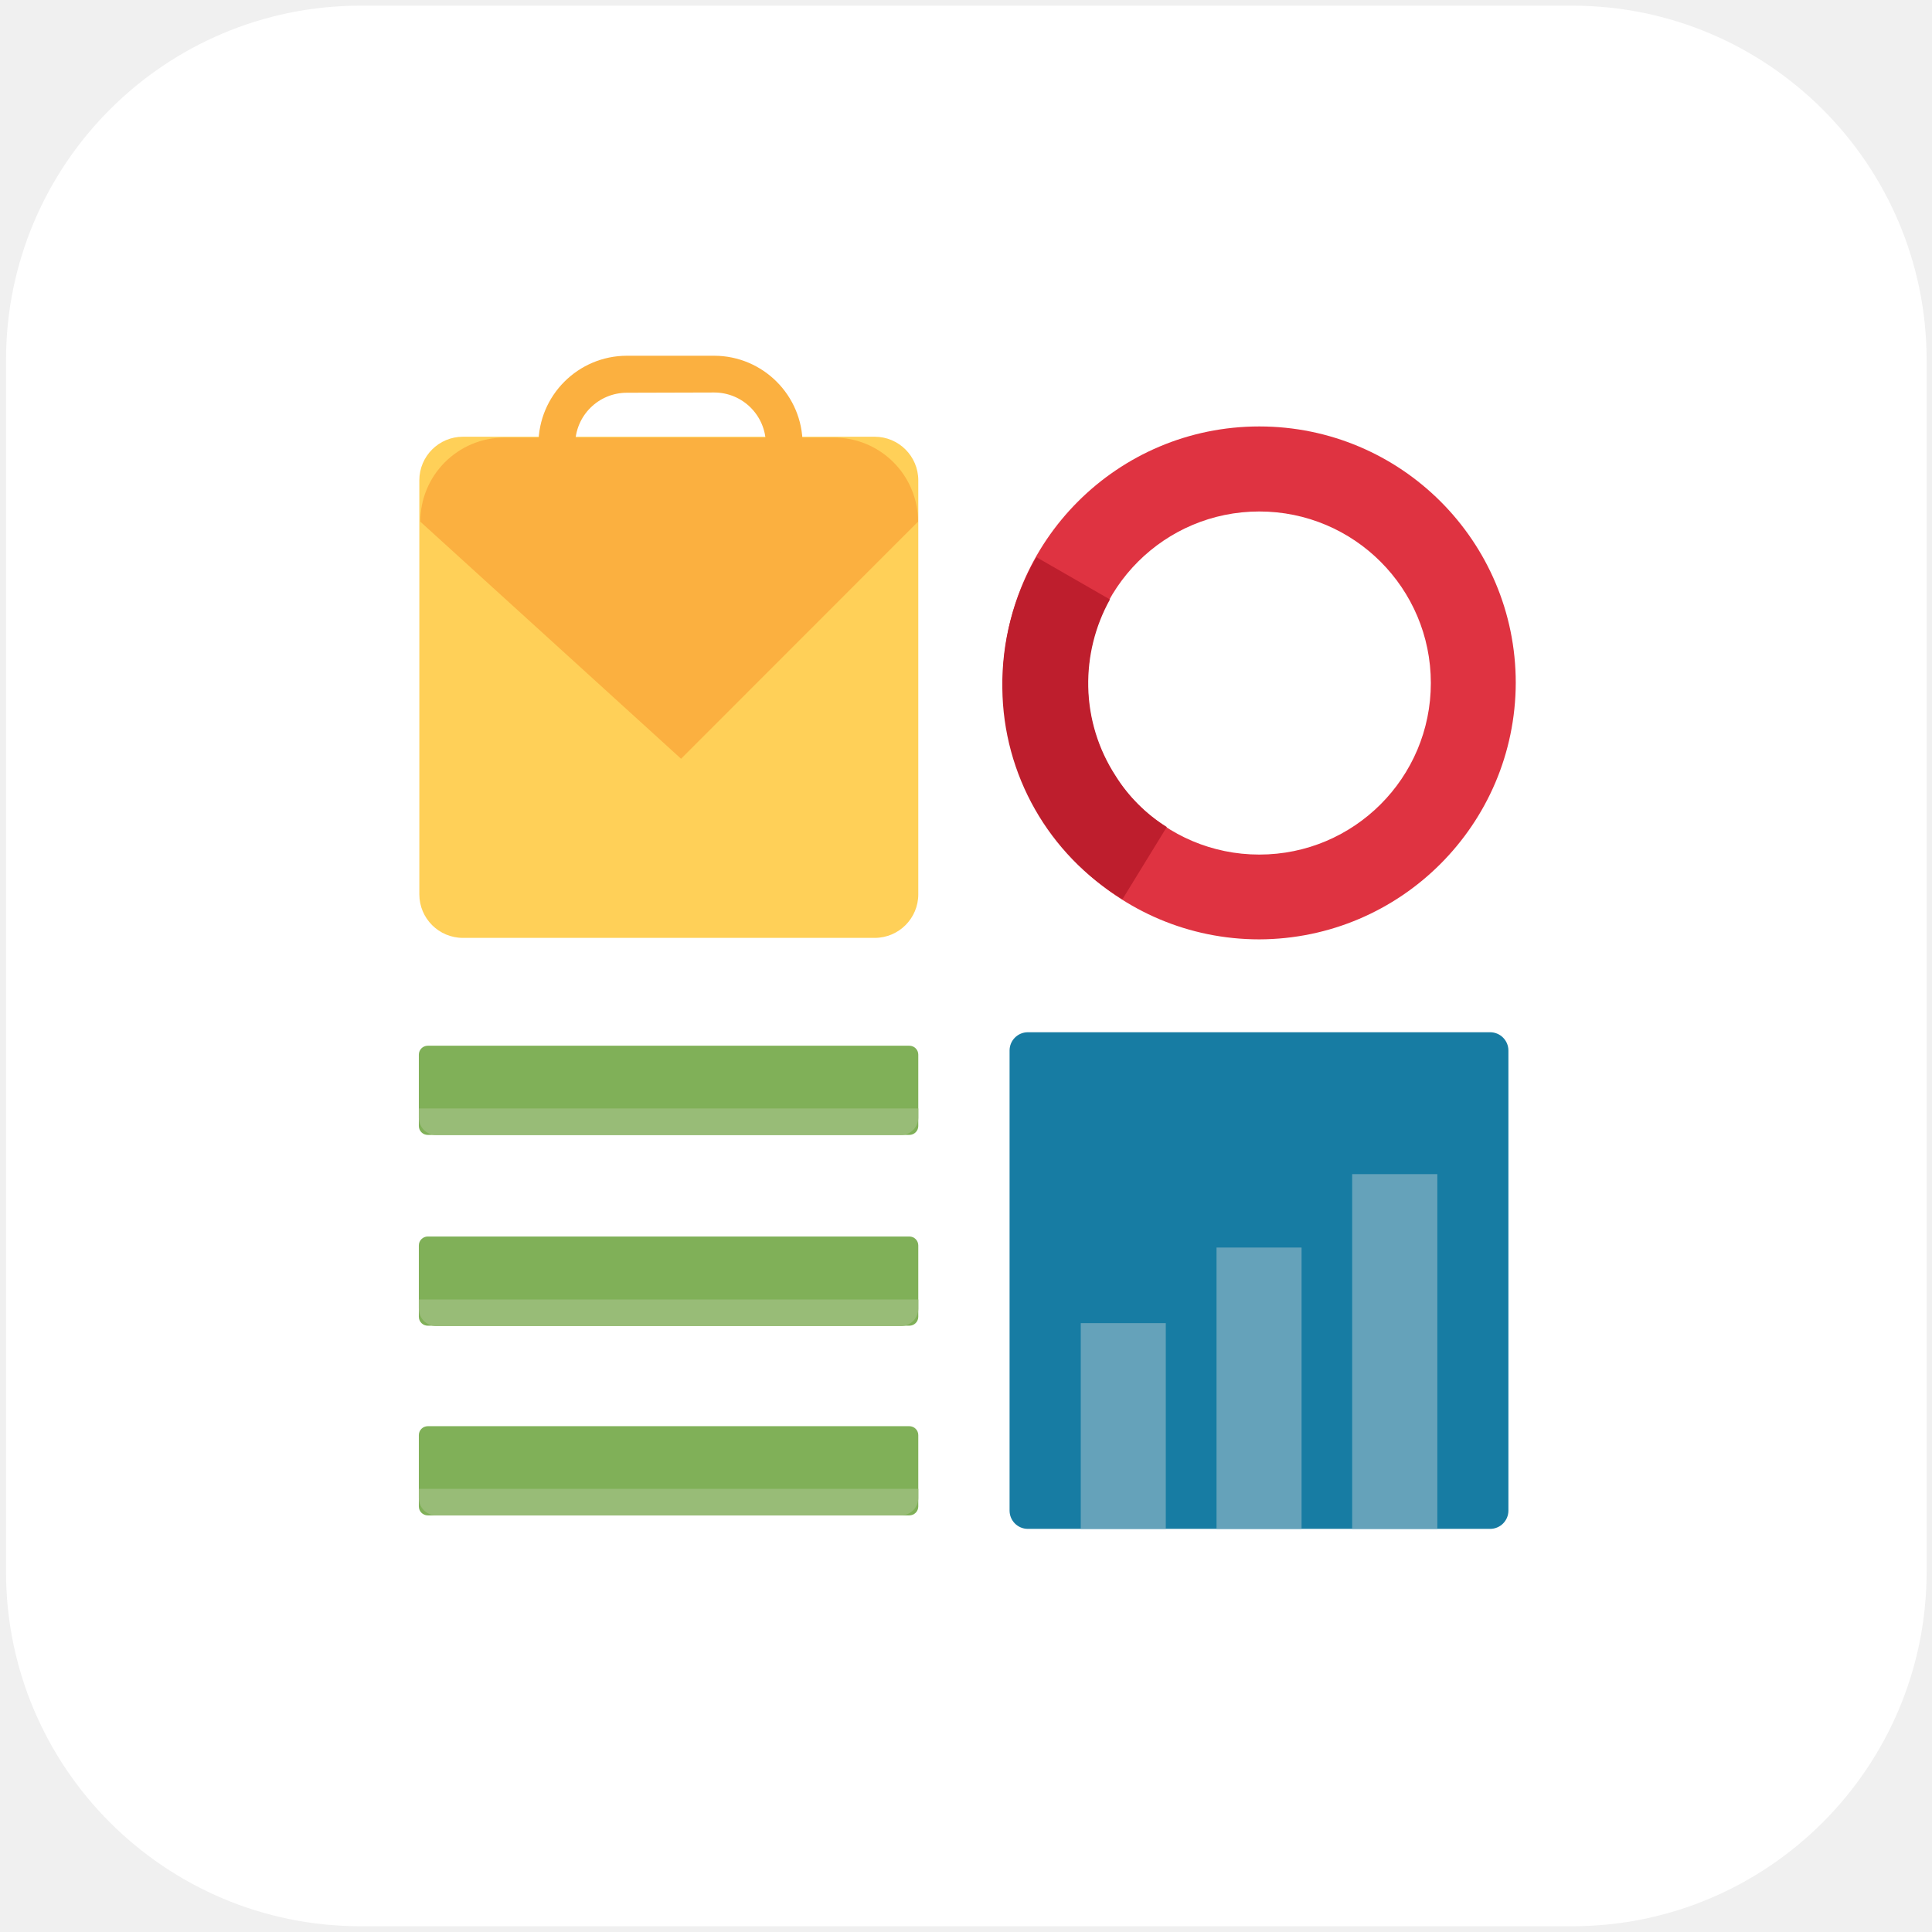
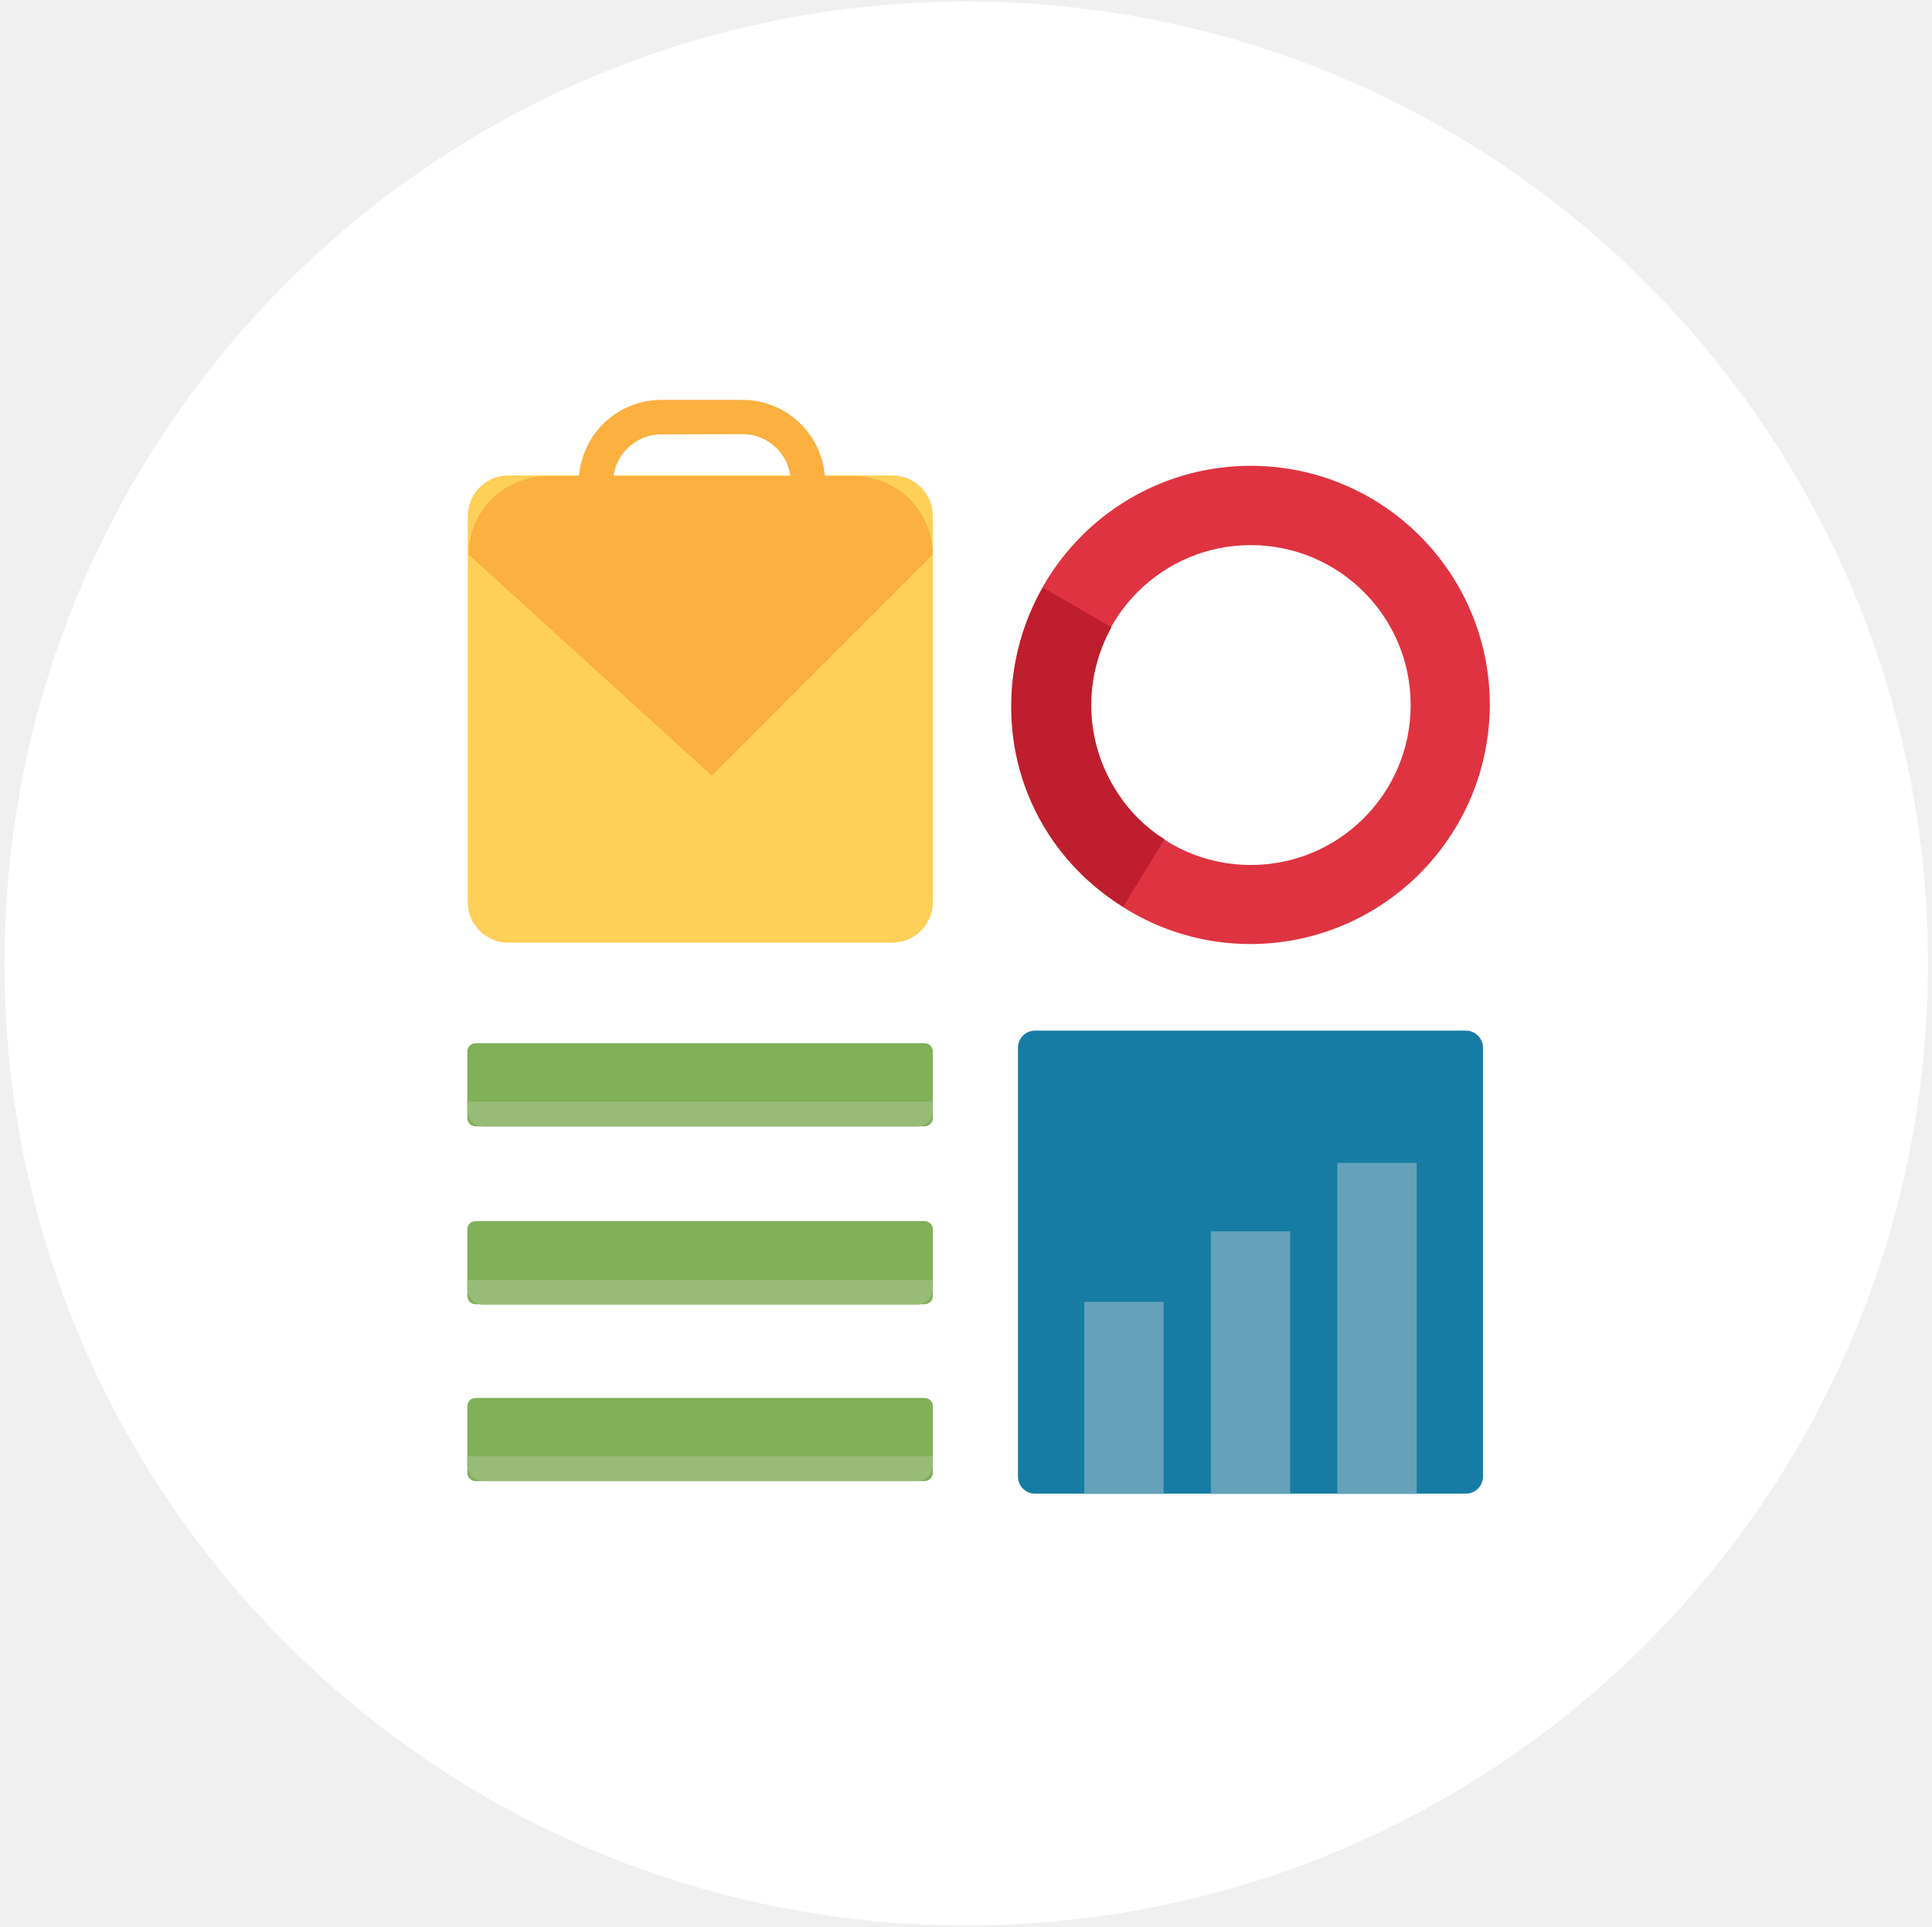
- <svg xmlns="http://www.w3.org/2000/svg" width="316px" height="316px" viewBox="0 0 316 316" version="1.1">
+ <svg xmlns="http://www.w3.org/2000/svg" width="339px" height="338px" viewBox="0 0 339 338" version="1.1">
  <defs />
  <g id="Welcome" stroke="none" stroke-width="1" fill="none" fill-rule="evenodd">
-     <g id="Desktop-HD" transform="translate(-1663, -3070)">
-       <g id="Group-10" transform="translate(1663, 3070)">
-         <rect id="Rectangle-13" fill="#FFFFFF" x="0.984" y="0.924" width="314.136" height="314.136" rx="58" />
-         <g id="logo-color" transform="translate(68.10294, 57.50138)" fill-rule="nonzero">
+     <g id="Desktop-HD" transform="translate(-1646, -3060)">
+       <g id="Group-4" transform="translate(1646.401, 3059.349)">
+         <circle id="Oval" fill="#FFFFFF" cx="169.144" cy="169.672" r="168.749" />
+         <g id="logo-color" transform="translate(81.1945, 70.1208)" fill-rule="nonzero">
          <rect id="Rectangle-path" fill="#FFD058" x="0.483" y="13.931" width="81.61" height="81.97" rx="7.13" />
          <path d="M43.292,66.601 L0.643,27.82 C0.643,20.227 6.799,14.072 14.392,14.072 L68.304,14.072 C75.897,14.072 82.053,20.227 82.053,27.82 L43.292,66.601 Z" id="Shape" fill="#FBB040" />
          <path d="M137.869,96.142 C114.702,96.142 95.921,77.362 95.921,54.195 C95.921,31.028 114.702,12.248 137.869,12.248 C161.035,12.248 179.816,31.028 179.816,54.195 C179.739,77.33 161.003,96.065 137.869,96.142 Z M137.869,26.157 C122.372,26.157 109.81,38.719 109.81,54.215 C109.81,69.711 122.372,82.273 137.869,82.273 C153.365,82.273 165.927,69.711 165.927,54.215 C165.927,38.719 153.365,26.157 137.869,26.157 Z" id="Shape" fill="#DF3341" />
          <path d="M115.482,89.588 C103.395,82.248 95.965,69.177 95.841,55.037 C95.727,47.529 97.653,40.131 101.413,33.632 L113.438,40.547 C111.016,44.906 109.792,49.83 109.89,54.816 C109.988,59.995 111.537,65.043 114.36,69.386 C116.472,72.785 119.338,75.652 122.737,77.764 L115.482,89.588 Z" id="Shape" fill="#BE1E2D" />
          <path d="M48.723,37.641 L34.434,37.641 C26.447,37.629 19.975,31.157 19.964,23.17 L19.964,15.154 C19.975,7.167 26.447,0.695 34.434,0.684 L48.703,0.684 C56.69,0.695 63.162,7.167 63.173,15.154 L63.173,23.17 C63.162,31.15 56.702,37.618 48.723,37.641 Z M34.434,6.736 C29.763,6.736 25.976,10.523 25.976,15.194 L25.976,23.211 C25.998,27.866 29.778,31.628 34.434,31.628 L48.703,31.628 C53.374,31.628 57.161,27.841 57.161,23.17 L57.161,15.154 C57.161,10.483 53.374,6.696 48.703,6.696 L34.434,6.736 Z" id="Shape" fill="#FBB040" />
          <rect id="Rectangle-path" fill="#80B058" x="0.403" y="113.538" width="81.69" height="14.59" rx="1.46" />
          <path d="M0.403,123.8 L82.093,123.8 L82.093,125.303 C82.093,126.874 80.818,128.149 79.247,128.149 L3.249,128.149 C1.677,128.149 0.403,126.874 0.403,125.303 L0.403,123.8 Z" id="Shape" fill="#98BC77" />
          <rect id="Rectangle-path" fill="#80B058" x="0.403" y="144.743" width="81.69" height="14.59" rx="1.46" />
          <path d="M0.402,155.044 L82.093,155.044 L82.093,156.548 C82.093,158.119 80.818,159.394 79.247,159.394 L3.249,159.394 C2.483,159.394 1.75,159.086 1.215,158.539 C0.679,157.992 0.387,157.253 0.403,156.487 L0.402,155.044 Z" id="Shape" fill="#98BC77" />
          <rect id="Rectangle-path" fill="#80B058" x="0.403" y="175.768" width="81.69" height="14.59" rx="1.46" />
          <path d="M0.403,186.009 L82.093,186.009 L82.093,187.512 C82.093,189.084 80.818,190.358 79.247,190.358 L3.249,190.358 C1.677,190.358 0.403,189.084 0.403,187.512 L0.403,186.009 Z" id="Shape" fill="#98BC77" />
          <rect id="Rectangle-path" fill="#177CA3" x="97.024" y="111.334" width="81.59" height="81.229" rx="2.99" />
          <polygon id="Shape" fill="#65A2BA" points="166.989 192.562 160.035 192.562 153.06 192.562 153.06 134.542 166.989 134.542" />
          <polygon id="Shape" fill="#65A2BA" points="144.783 192.562 137.828 192.562 130.874 192.562 130.874 146.547 144.783 146.547" />
          <polygon id="Shape" fill="#65A2BA" points="122.577 192.562 115.622 192.562 108.668 192.562 108.668 158.913 122.577 158.913" />
        </g>
      </g>
    </g>
  </g>
</svg>
